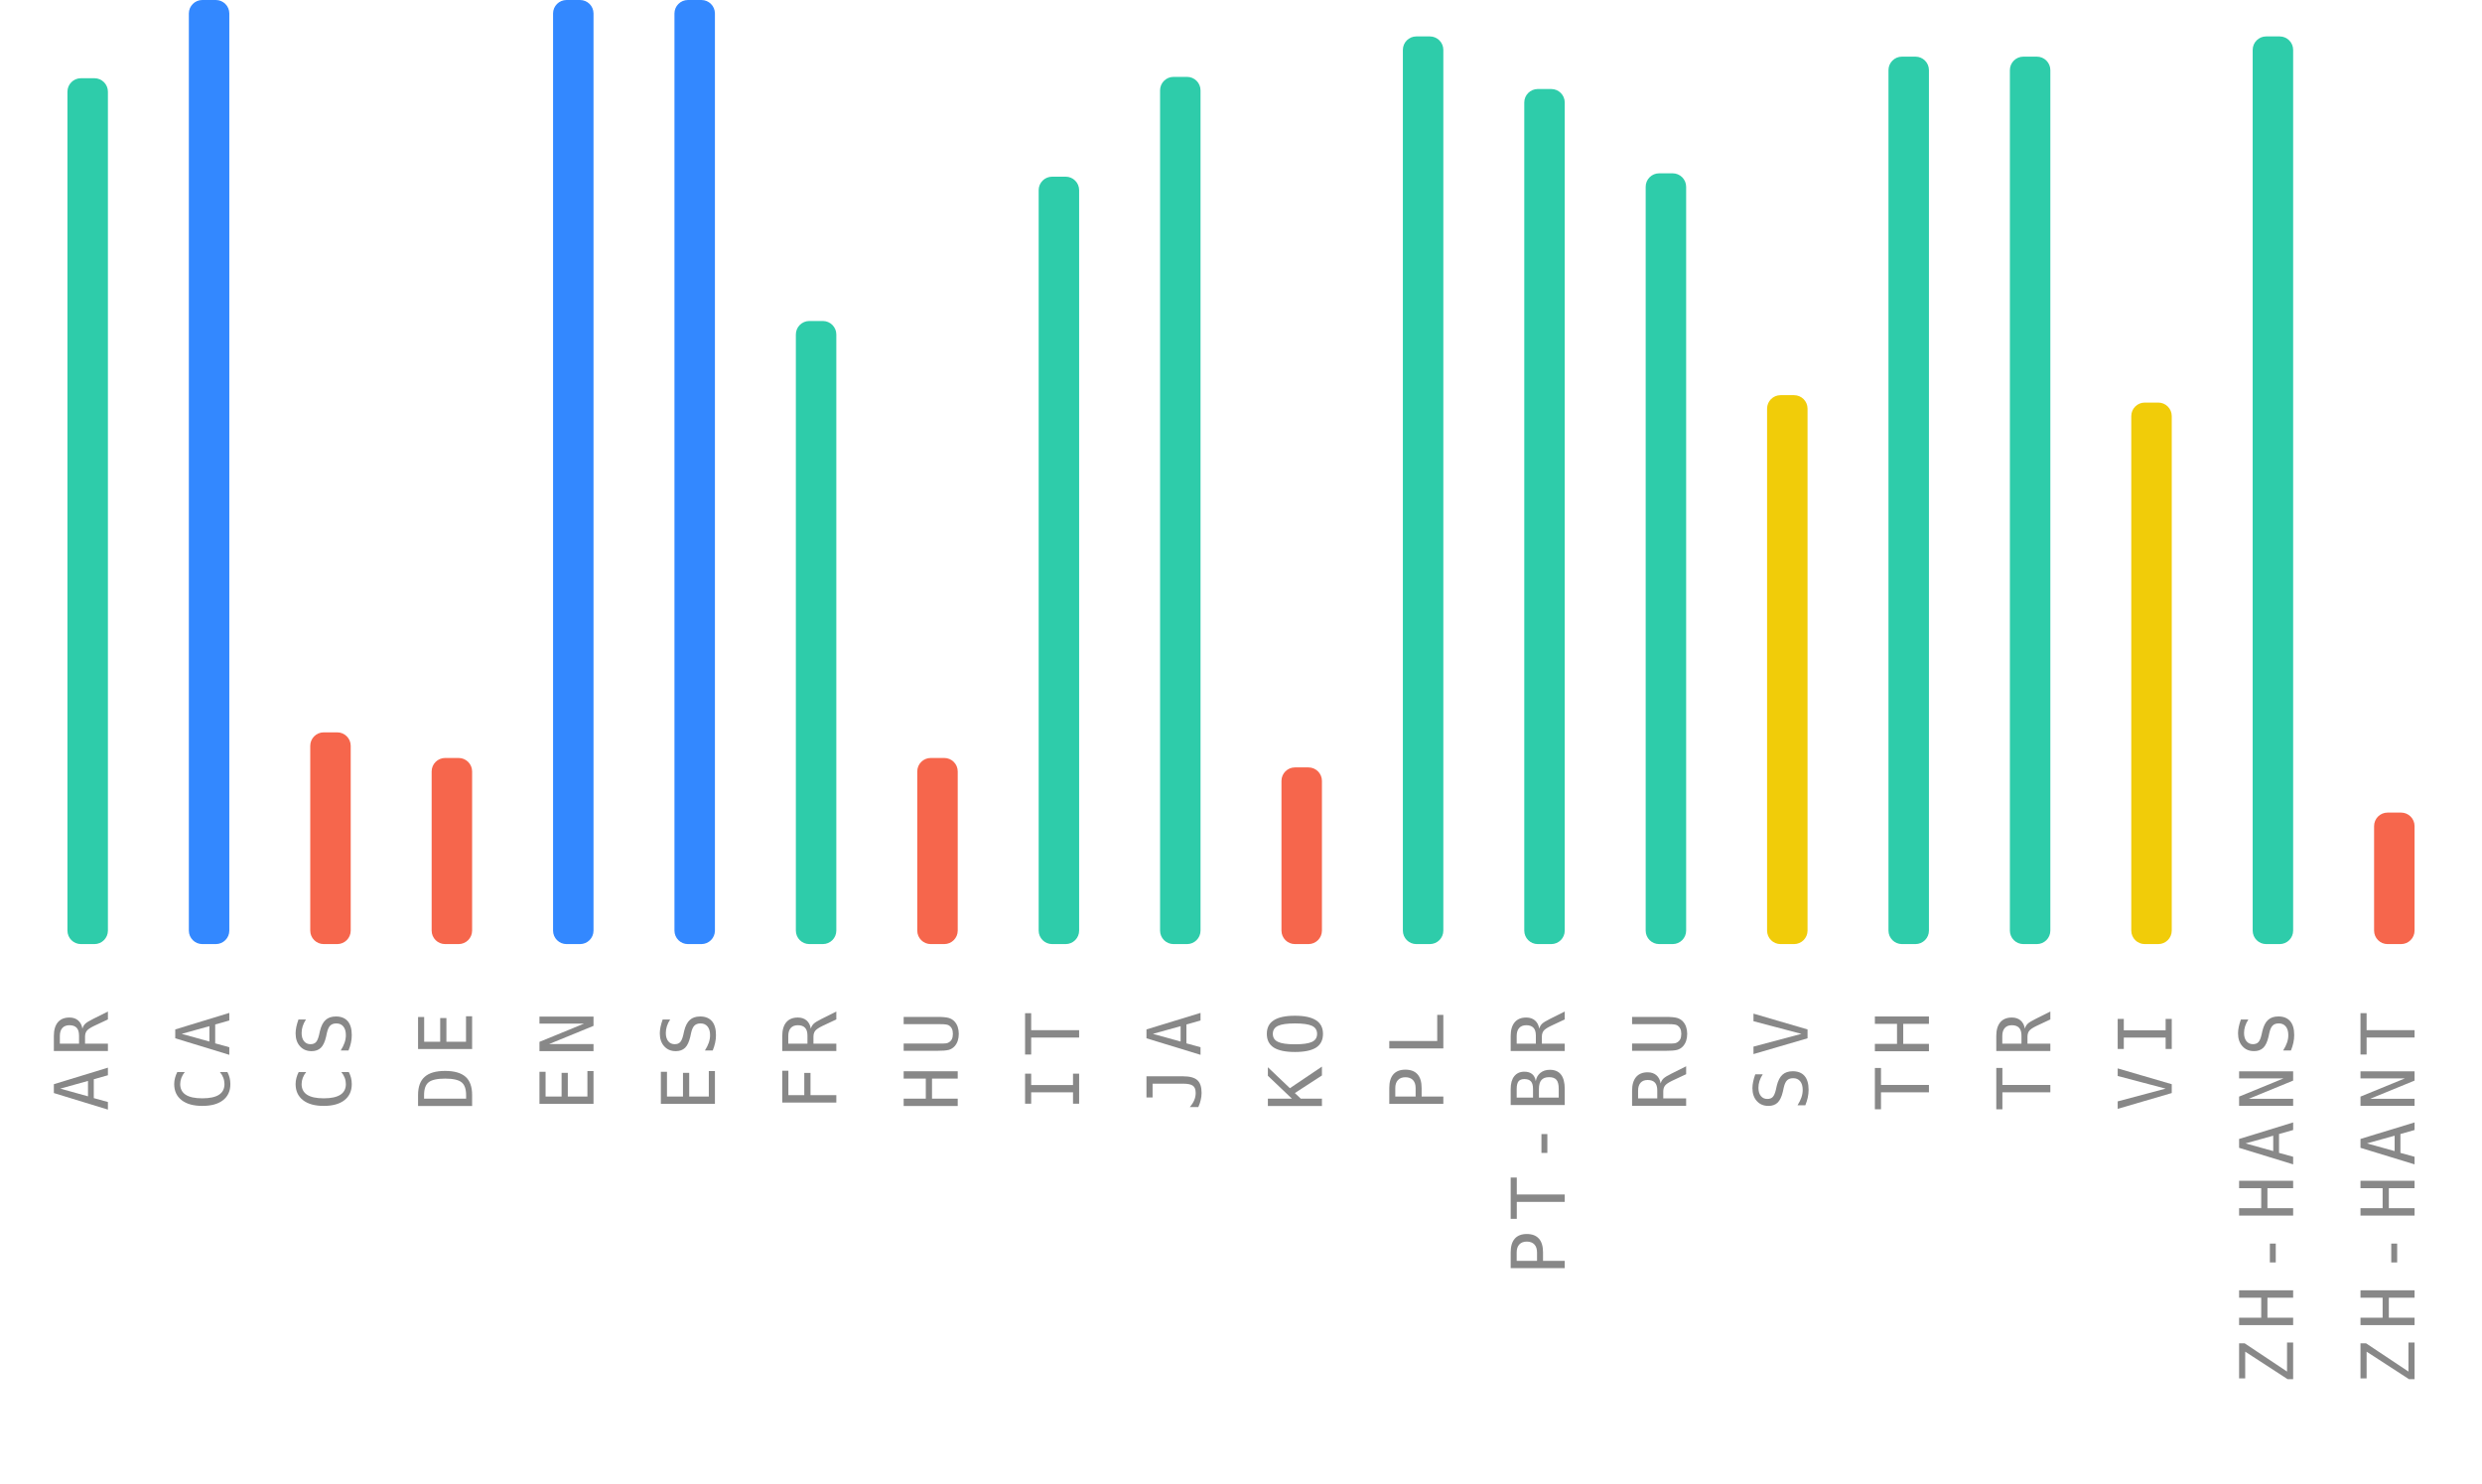
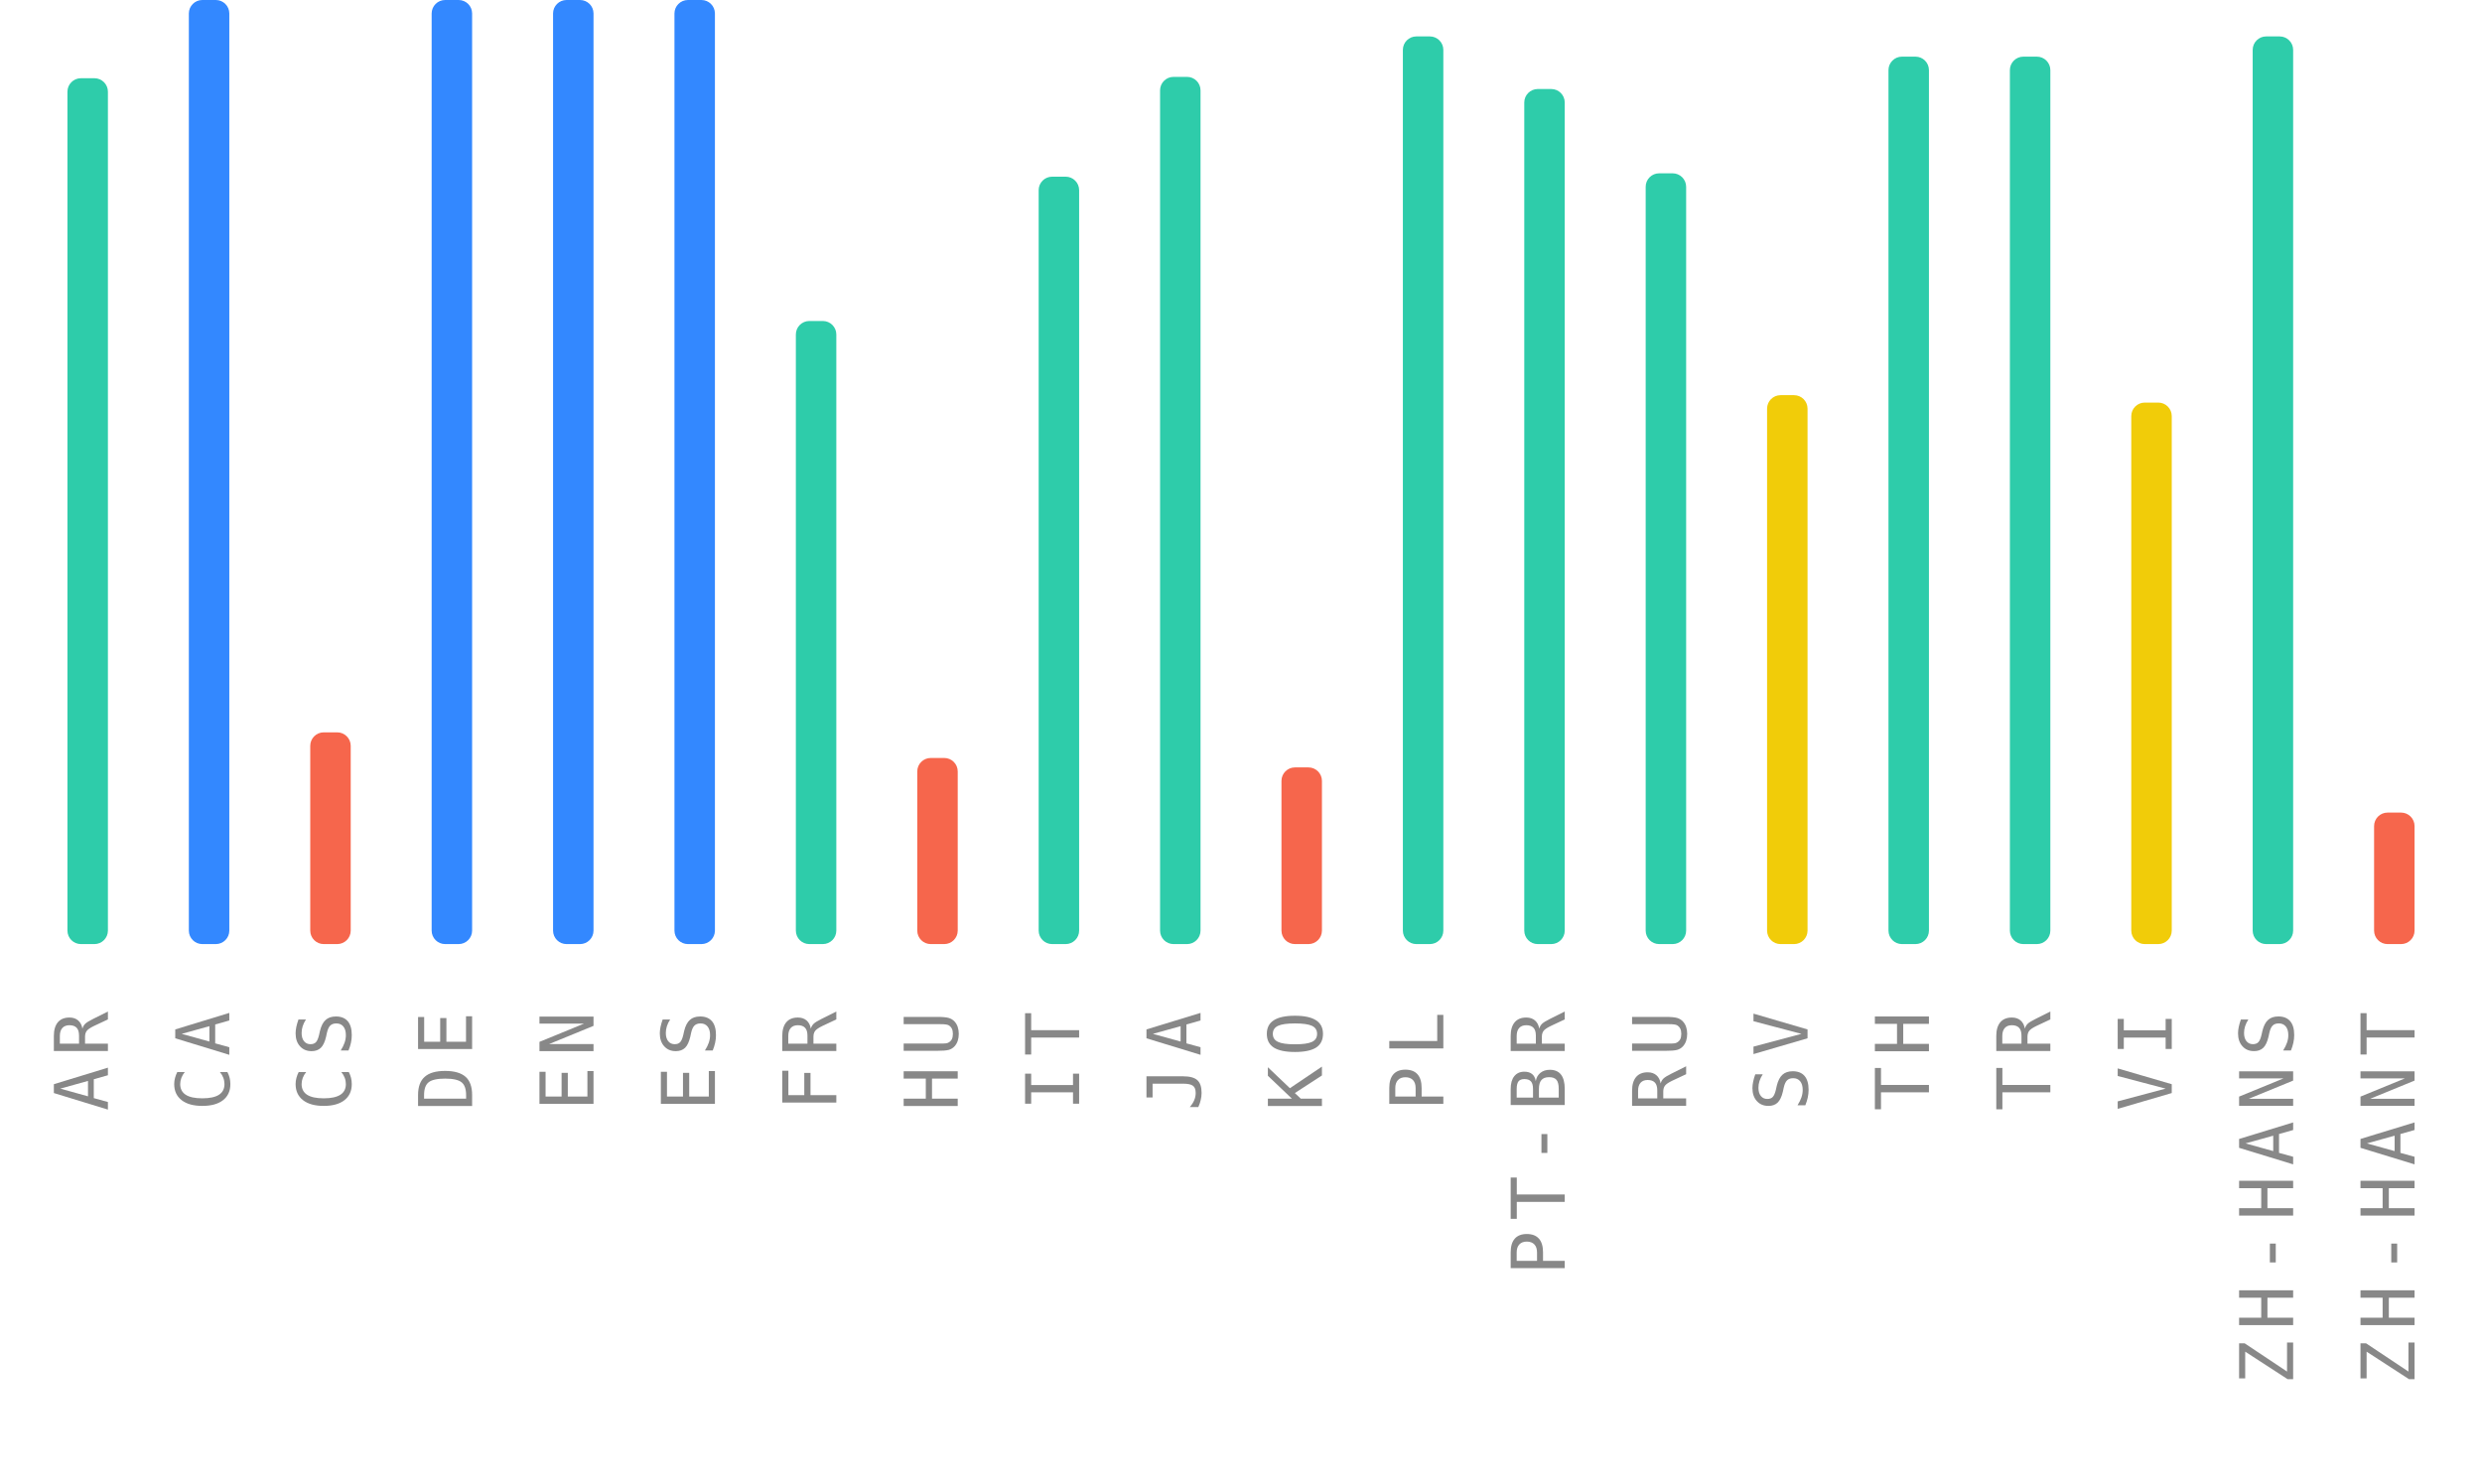
<svg xmlns="http://www.w3.org/2000/svg" width="368" height="220">
  <g>
    <text style="font-size: 11px; font-family: monospace; letter-spacing: 1.5px; fill: #888; text-anchor: end;" x="-150" y="16" transform="rotate(-90)">AR</text>
    <rect style="fill: #2eccaa;" height="128.4" width="6" rx="2" y="11.6" x="10" />
    <text style="font-size: 11px; font-family: monospace; letter-spacing: 1.5px; fill: #888; text-anchor: end;" x="-150" y="34" transform="rotate(-90)">CA</text>
    <rect style="fill: #3388ff;" height="140" width="6" rx="2" y="0" x="28" />
    <text style="font-size: 11px; font-family: monospace; letter-spacing: 1.5px; fill: #888; text-anchor: end;" x="-150" y="52" transform="rotate(-90)">CS</text>
    <rect style="fill: #f6664c;" height="31.4" width="6" rx="2" y="108.6" x="46" />
    <text style="font-size: 11px; font-family: monospace; letter-spacing: 1.5px; fill: #888; text-anchor: end;" x="-150" y="70" transform="rotate(-90)">DE</text>
-     <rect style="fill: #f6664c;" height="27.6" width="6" rx="2" y="112.4" x="64" />
+     <rect style="fill: #3388ff;" height="140" width="6" rx="2" y="0" x="64" />
    <text style="font-size: 11px; font-family: monospace; letter-spacing: 1.5px; fill: #888; text-anchor: end;" x="-150" y="88" transform="rotate(-90)">EN</text>
    <rect style="fill: #3388ff;" height="140" width="6" rx="2" y="0" x="82" />
    <text style="font-size: 11px; font-family: monospace; letter-spacing: 1.5px; fill: #888; text-anchor: end;" x="-150" y="106" transform="rotate(-90)">ES</text>
    <rect style="fill: #3388ff;" height="140" width="6" rx="2" y="0" x="100" />
    <text style="font-size: 11px; font-family: monospace; letter-spacing: 1.5px; fill: #888; text-anchor: end;" x="-150" y="124" transform="rotate(-90)">FR</text>
    <rect style="fill: #2eccaa;" height="92.4" width="6" rx="2" y="47.6" x="118" />
    <text style="font-size: 11px; font-family: monospace; letter-spacing: 1.5px; fill: #888; text-anchor: end;" x="-150" y="142" transform="rotate(-90)">HU</text>
    <rect style="fill: #f6664c;" height="27.6" width="6" rx="2" y="112.4" x="136" />
    <text style="font-size: 11px; font-family: monospace; letter-spacing: 1.5px; fill: #888; text-anchor: end;" x="-150" y="160" transform="rotate(-90)">IT</text>
    <rect style="fill: #2eccaa;" height="113.8" width="6" rx="2" y="26.2" x="154" />
    <text style="font-size: 11px; font-family: monospace; letter-spacing: 1.5px; fill: #888; text-anchor: end;" x="-150" y="178" transform="rotate(-90)">JA</text>
    <rect style="fill: #2eccaa;" height="128.6" width="6" rx="2" y="11.4" x="172" />
    <text style="font-size: 11px; font-family: monospace; letter-spacing: 1.5px; fill: #888; text-anchor: end;" x="-150" y="196" transform="rotate(-90)">KO</text>
    <rect style="fill: #f6664c;" height="26.2" width="6" rx="2" y="113.8" x="190" />
    <text style="font-size: 11px; font-family: monospace; letter-spacing: 1.5px; fill: #888; text-anchor: end;" x="-150" y="214" transform="rotate(-90)">PL</text>
    <rect style="fill: #2eccaa;" height="134.6" width="6" rx="2" y="5.4" x="208" />
    <text style="font-size: 11px; font-family: monospace; letter-spacing: 1.5px; fill: #888; text-anchor: end;" x="-150" y="232" transform="rotate(-90)">PT-BR</text>
    <rect style="fill: #2eccaa;" height="126.8" width="6" rx="2" y="13.2" x="226" />
    <text style="font-size: 11px; font-family: monospace; letter-spacing: 1.5px; fill: #888; text-anchor: end;" x="-150" y="250" transform="rotate(-90)">RU</text>
    <rect style="fill: #2eccaa;" height="114.3" width="6" rx="2" y="25.7" x="244" />
    <text style="font-size: 11px; font-family: monospace; letter-spacing: 1.5px; fill: #888; text-anchor: end;" x="-150" y="268" transform="rotate(-90)">SV</text>
    <rect style="fill: #f1cc09;" height="81.4" width="6" rx="2" y="58.6" x="262" />
    <text style="font-size: 11px; font-family: monospace; letter-spacing: 1.5px; fill: #888; text-anchor: end;" x="-150" y="286" transform="rotate(-90)">TH</text>
    <rect style="fill: #2eccaa;" height="131.6" width="6" rx="2" y="8.4" x="280" />
    <text style="font-size: 11px; font-family: monospace; letter-spacing: 1.5px; fill: #888; text-anchor: end;" x="-150" y="304" transform="rotate(-90)">TR</text>
    <rect style="fill: #2eccaa;" height="131.6" width="6" rx="2" y="8.4" x="298" />
    <text style="font-size: 11px; font-family: monospace; letter-spacing: 1.5px; fill: #888; text-anchor: end;" x="-150" y="322" transform="rotate(-90)">VI</text>
    <rect style="fill: #f1cc09;" height="80.3" width="6" rx="2" y="59.7" x="316" />
    <text style="font-size: 11px; font-family: monospace; letter-spacing: 1.5px; fill: #888; text-anchor: end;" x="-150" y="340" transform="rotate(-90)">ZH-HANS</text>
    <rect style="fill: #2eccaa;" height="134.6" width="6" rx="2" y="5.4" x="334" />
    <text style="font-size: 11px; font-family: monospace; letter-spacing: 1.5px; fill: #888; text-anchor: end;" x="-150" y="358" transform="rotate(-90)">ZH-HANT</text>
    <rect style="fill: #f6664c;" height="19.5" width="6" rx="2" y="120.5" x="352" />
  </g>
</svg>
